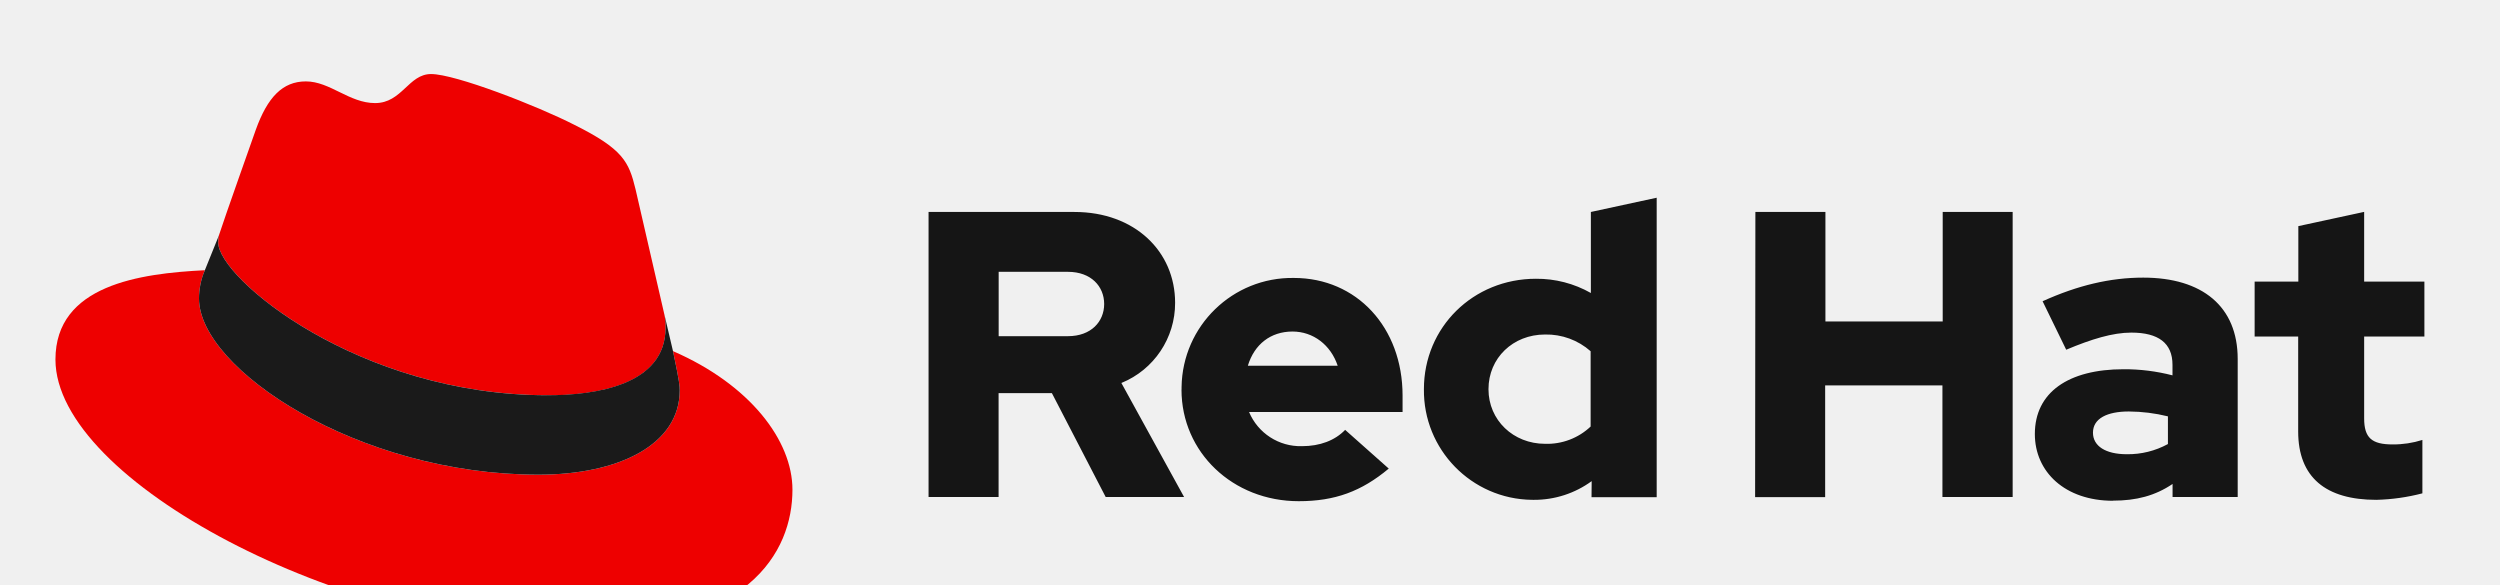
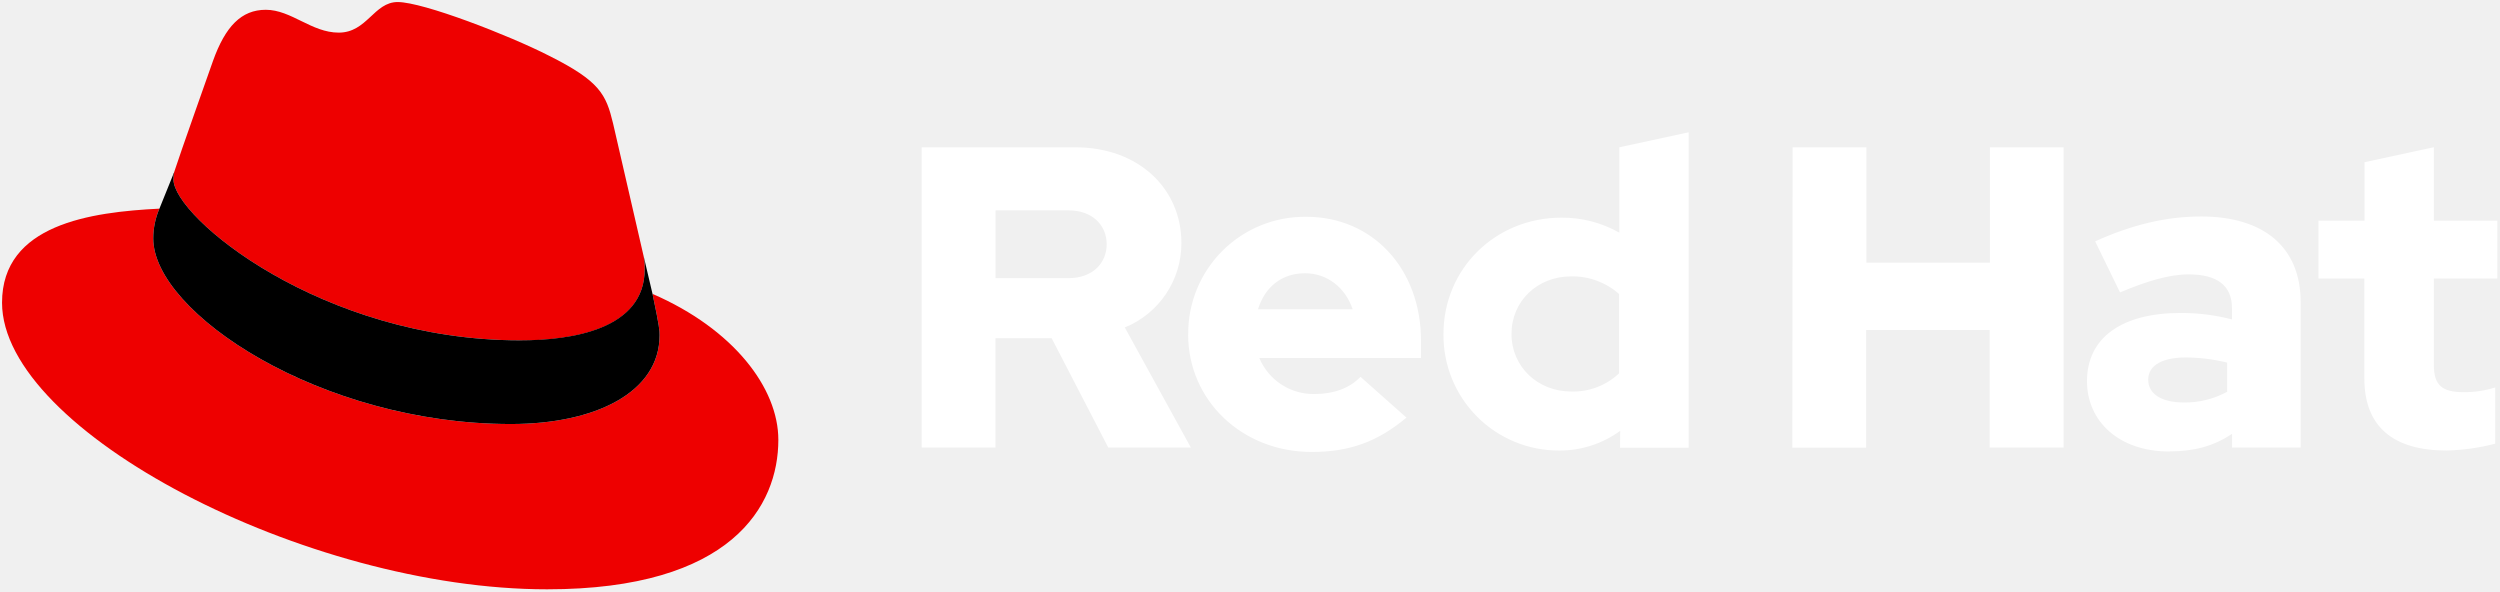
- <svg xmlns="http://www.w3.org/2000/svg" viewBox="57 55 248 58">
-   <path fill="#ee0000" d="M111.268,94.221c4.805,0,11.757-.991,11.757-6.706.014-.441-.026-.882-.119-1.314l-2.861-12.429c-.661-2.735-1.241-3.975-6.042-6.376-3.726-1.905-11.841-5.051-14.242-5.051-2.235,0-2.885,2.881-5.55,2.881-2.566,0-4.471-2.151-6.871-2.151-2.305,0-3.806,1.571-4.966,4.801,0,0-3.23,9.111-3.645,10.432-.066.243-.094.494-.085.745,0,3.541,13.942,15.152,32.624,15.152M123.762,89.835c.664,3.146.664,3.476.664,3.891,0,5.377-6.046,8.362-13.992,8.362-17.96.012-33.692-10.512-33.692-17.468-.001-.968.196-1.926.58-2.815-6.46.323-14.822,1.475-14.822,8.857,0,12.091,28.649,26.994,51.333,26.994,17.391,0,21.778-7.866,21.778-14.077,0-4.886-4.225-10.432-11.841-13.743" />
-   <path fill="#1a1a1a" d="M123.762,89.835c.664,3.146.664,3.476.664,3.891,0,5.377-6.046,8.362-13.992,8.362-17.96.012-33.692-10.512-33.692-17.468-.001-.968.196-1.926.58-2.815l1.406-3.48c-.064.238-.093.484-.085.73,0,3.541,13.942,15.152,32.624,15.152,4.805,0,11.757-.991,11.757-6.706.014-.441-.026-.882-.119-1.314l.857,3.649Z" />
-   <path fill="#151515" d="M284.979,97.797c0,4.567,2.746,6.787,7.755,6.787,1.542-.038,3.074-.255,4.567-.645v-5.297c-.954.302-1.949.453-2.95.446-2.063,0-2.827-.645-2.827-2.585v-8.116h5.976v-5.454h-5.976v-6.914l-6.529,1.413v5.5h-4.336v5.454h4.321v9.41ZM264.622,97.92c0-1.413,1.417-2.101,3.557-2.101,1.308.008,2.61.17,3.879.484v2.746c-1.251.683-2.658,1.031-4.083,1.01-2.097,0-3.353-.807-3.353-2.139M266.619,104.664c2.305,0,4.164-.484,5.9-1.655v1.294h6.46v-13.697c0-5.208-3.511-8.066-9.368-8.066-3.272,0-6.506.768-9.986,2.343l2.343,4.809c2.504-1.052,4.609-1.698,6.464-1.698,2.689,0,4.079,1.049,4.079,3.192v1.049c-1.583-.41-3.212-.614-4.847-.607-5.496,0-8.807,2.305-8.807,6.426,0,3.756,2.988,6.622,7.755,6.622M231.107,104.315h6.948v-11.081h11.634v11.069h6.967v-28.277h-6.94v10.866h-11.634v-10.866h-6.948l-.027,28.288ZM204.658,93.599c0-3.073,2.424-5.416,5.615-5.416,1.661-.034,3.273.559,4.517,1.659v7.471c-1.217,1.15-2.843,1.767-4.517,1.713-3.15,0-5.615-2.343-5.615-5.412M214.879,104.319h6.464v-29.705l-6.529,1.413v8.039c-1.662-.942-3.543-1.43-5.454-1.413-6.218,0-11.108,4.805-11.108,10.946-.074,5.992,4.723,10.91,10.715,10.984.064.001.129.001.193.001,2.061.01,4.07-.64,5.734-1.855l-.015,1.59ZM185.216,87.888c2.059,0,3.795,1.333,4.482,3.391h-8.911c.645-2.124,2.262-3.391,4.429-3.391M174.204,93.649c0,6.222,5.089,11.069,11.63,11.069,3.595,0,6.222-.972,8.93-3.234l-4.325-3.841c-1.01,1.052-2.504,1.617-4.279,1.617-2.284.064-4.372-1.284-5.254-3.391h15.229v-1.625c0-6.787-4.563-11.672-10.785-11.672-6.06-.091-11.046,4.747-11.138,10.807-.001.086-.002.173-.001.259M162.939,81.965c2.305,0,3.595,1.452,3.595,3.192s-1.291,3.192-3.595,3.192h-6.871v-6.384h6.871ZM149.112,104.303h6.948v-10.301h5.289l5.335,10.301h7.778l-6.222-11.311c3.235-1.316,5.345-4.466,5.331-7.958,0-5.089-3.998-9.007-9.986-9.007h-14.472v28.277Z" />
+ <svg xmlns="http://www.w3.org/2000/svg" viewBox="0 0 613 145">
+   <path fill="#e00" d="M127.47,83.49c12.51,0,30.61-2.58,30.61-17.46a14,14,0,0,0-.31-3.42l-7.45-32.36c-1.72-7.12-3.23-10.35-15.73-16.6C124.89,8.69,103.76.5,97.51.5,91.69.5,90,8,83.06,8c-6.68,0-11.64-5.6-17.89-5.6-6,0-9.91,4.09-12.93,12.5,0,0-8.41,23.72-9.49,27.16A6.43,6.43,0,0,0,42.53,44c0,9.22,36.3,39.45,84.94,39.45M160,72.07c1.73,8.19,1.73,9.05,1.73,10.13,0,14-15.74,21.77-36.43,21.77C78.54,104,37.58,76.6,37.58,58.49a18.45,18.45,0,0,1,1.51-7.33C22.27,52,.5,55,.5,74.22c0,31.48,74.59,70.28,133.65,70.28,45.28,0,56.7-20.48,56.7-36.65,0-12.72-11-27.16-30.83-35.78" />
+   <path d="M160,72.07c1.73,8.19,1.73,9.05,1.73,10.13,0,14-15.74,21.77-36.43,21.77C78.54,104,37.58,76.6,37.58,58.49a18.45,18.45,0,0,1,1.51-7.33l3.66-9.06A6.43,6.43,0,0,0,42.53,44c0,9.22,36.3,39.45,84.94,39.45,12.51,0,30.61-2.58,30.61-17.46a14,14,0,0,0-.31-3.42Z" />
+   <path fill="#fff" d="M579.74,92.8c0,11.89,7.15,17.67,20.19,17.67a52.11,52.11,0,0,0,11.89-1.68V95a24.84,24.84,0,0,1-7.68,1.16c-5.37,0-7.36-1.68-7.36-6.73V68.3h15.56V54.1H596.78v-18l-17,3.68V54.1H568.49V68.3h11.25Zm-53,.32c0-3.68,3.69-5.47,9.26-5.47a43.12,43.12,0,0,1,10.1,1.26v7.15a21.51,21.51,0,0,1-10.63,2.63c-5.46,0-8.73-2.1-8.73-5.57m5.2,17.56c6,0,10.84-1.26,15.36-4.31v3.37h16.82V74.08c0-13.56-9.14-21-24.39-21-8.52,0-16.94,2-26,6.1l6.1,12.52c6.52-2.74,12-4.42,16.83-4.42,7,0,10.62,2.73,10.62,8.31v2.73a49.53,49.53,0,0,0-12.62-1.58c-14.31,0-22.93,6-22.93,16.73,0,9.78,7.78,17.24,20.19,17.24m-92.44-.94h18.09V80.92h30.29v28.82H506V36.12H487.93V64.41H457.64V36.12H439.55ZM370.62,81.87c0-8,6.31-14.1,14.62-14.1A17.22,17.22,0,0,1,397,72.09V91.54A16.36,16.36,0,0,1,385.24,96c-8.2,0-14.62-6.1-14.62-14.09m26.61,27.87h16.83V32.44l-17,3.68V57.05a28.3,28.3,0,0,0-14.2-3.68c-16.19,0-28.92,12.51-28.92,28.5a28.25,28.25,0,0,0,28.4,28.6,25.12,25.12,0,0,0,14.93-4.83ZM320,67c5.36,0,9.88,3.47,11.67,8.83H308.47C310.15,70.3,314.36,67,320,67M291.33,82c0,16.2,13.25,28.82,30.28,28.82,9.36,0,16.2-2.53,23.25-8.42l-11.26-10c-2.63,2.74-6.52,4.21-11.14,4.21a14.39,14.39,0,0,1-13.68-8.83h39.65V83.55c0-17.67-11.88-30.39-28.08-30.39a28.57,28.57,0,0,0-29,28.81M262,51.58c6,0,9.36,3.78,9.36,8.31S268,68.2,262,68.2H244.11V51.58Zm-36,58.16h18.09V82.92h13.77l13.89,26.82H292l-16.2-29.45a22.27,22.27,0,0,0,13.88-20.72c0-13.25-10.41-23.45-26-23.45H226Z" />
</svg>
